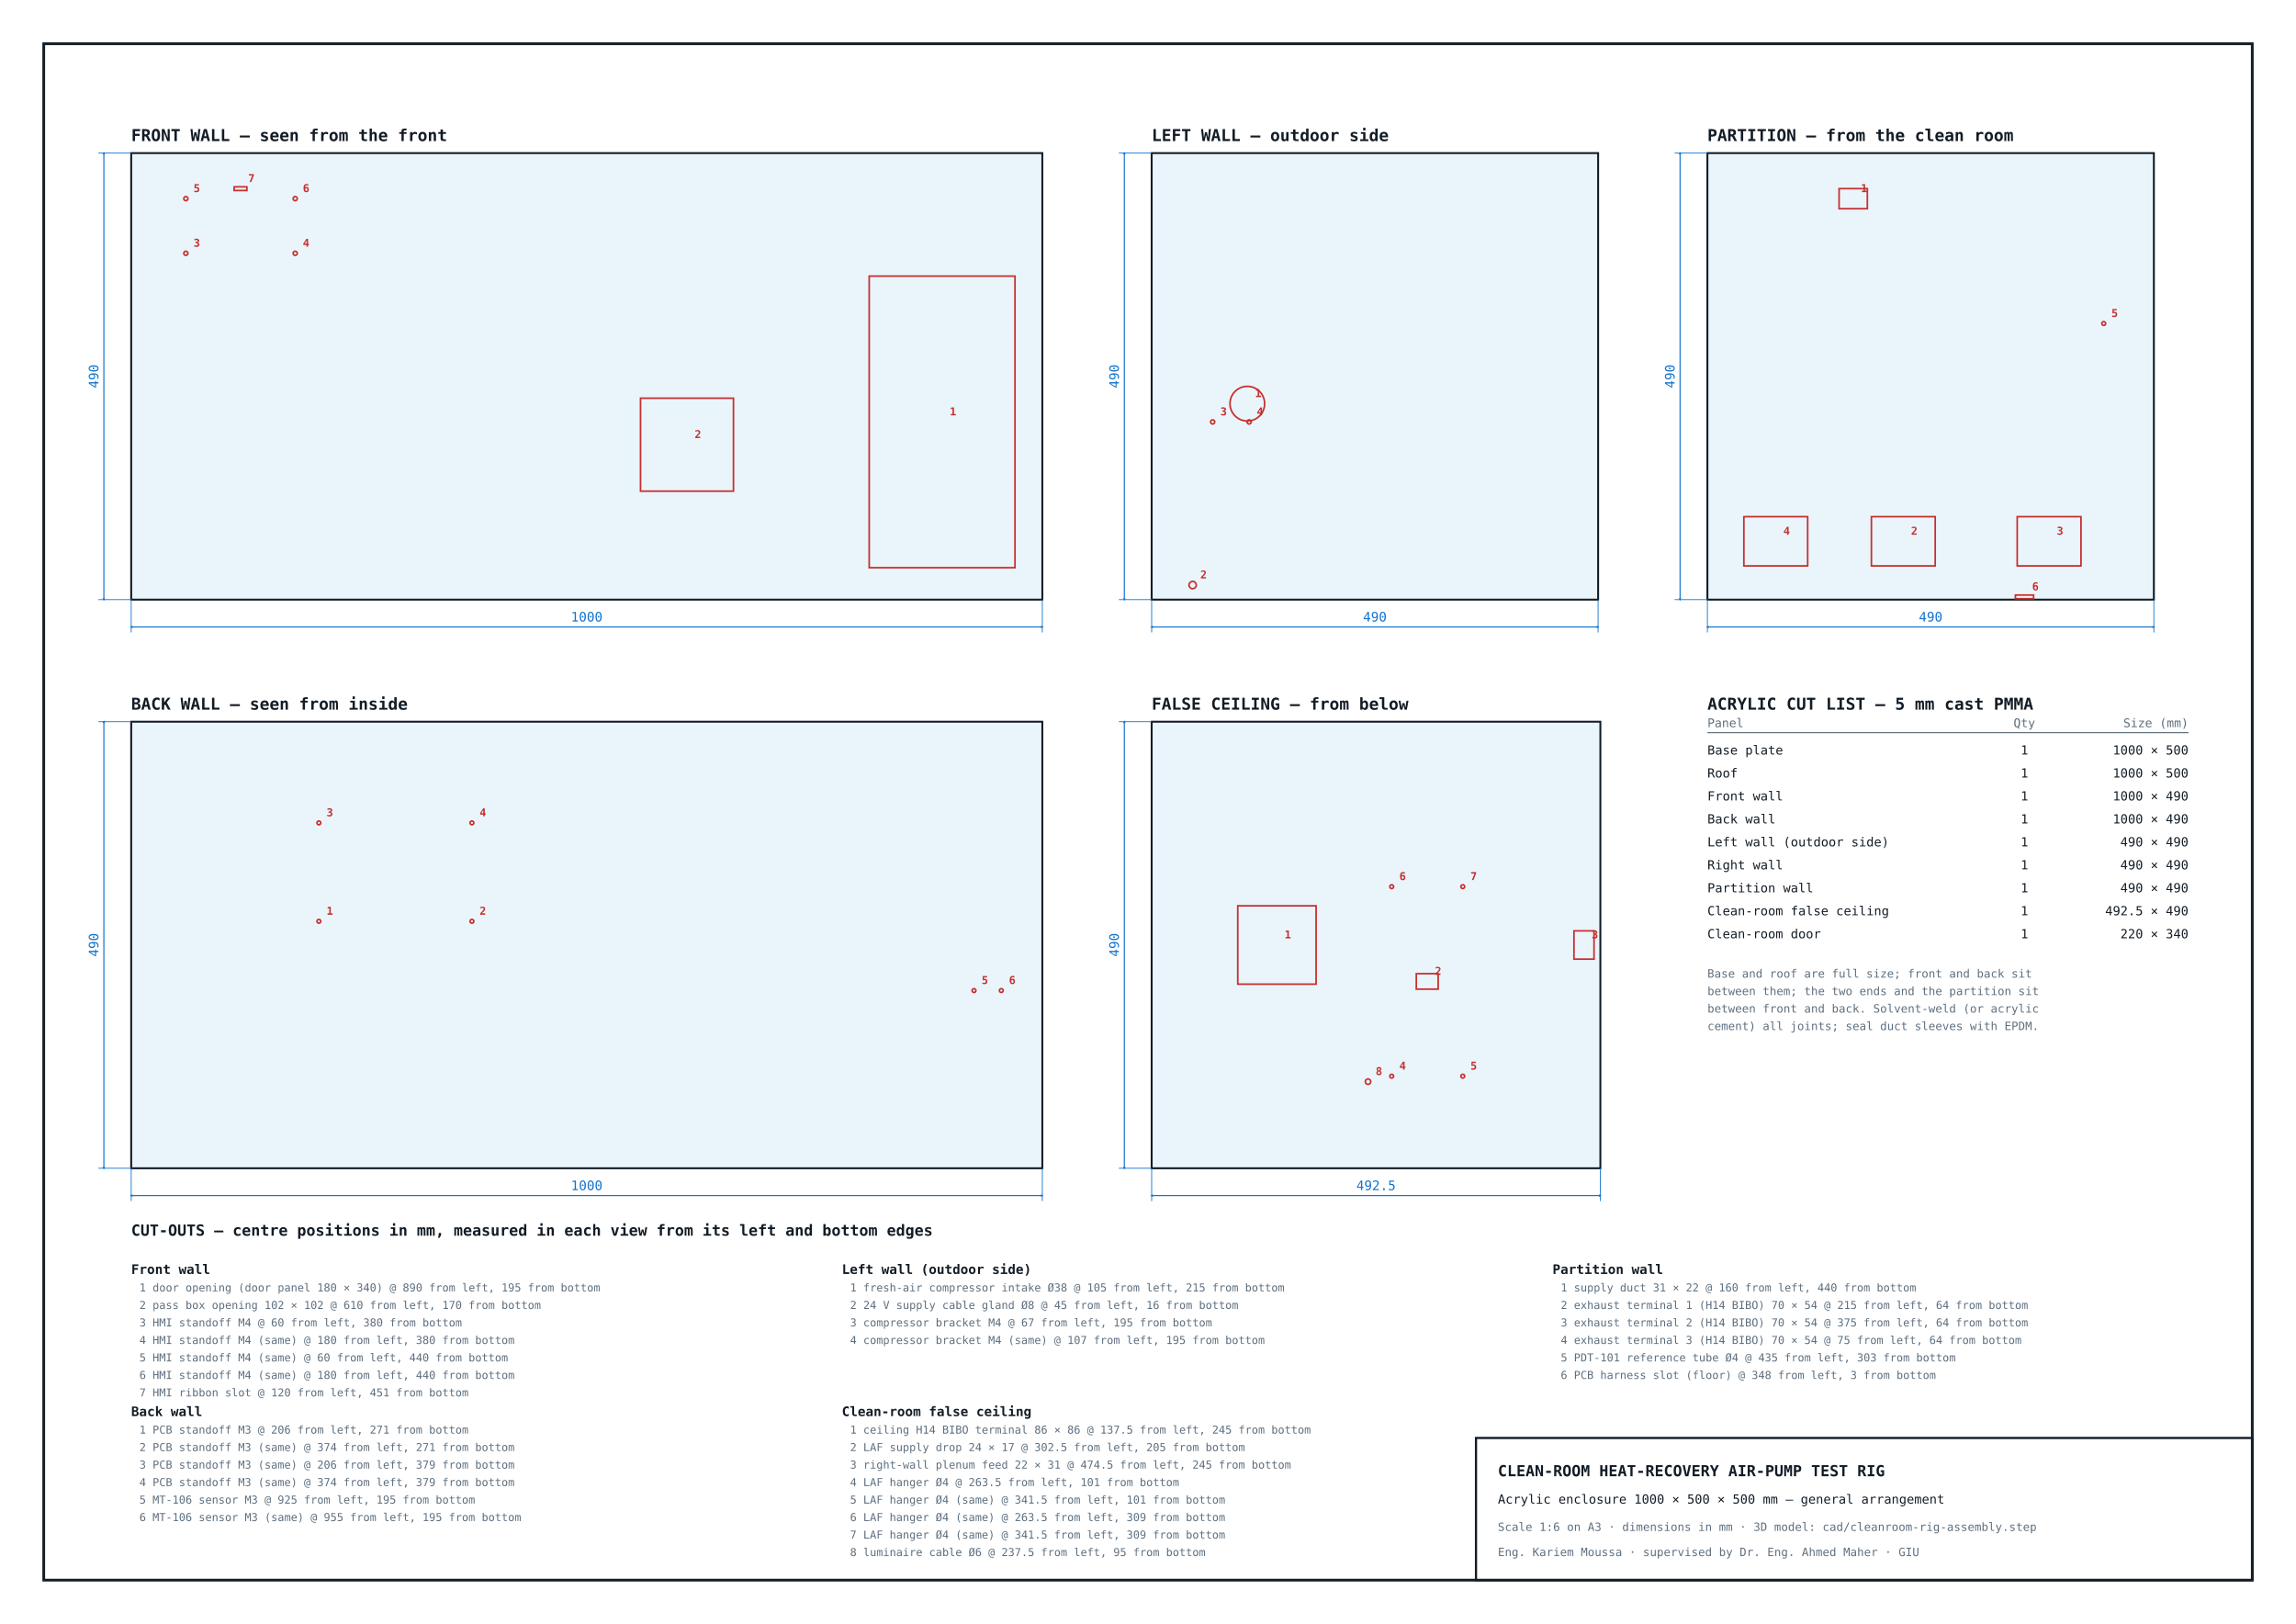
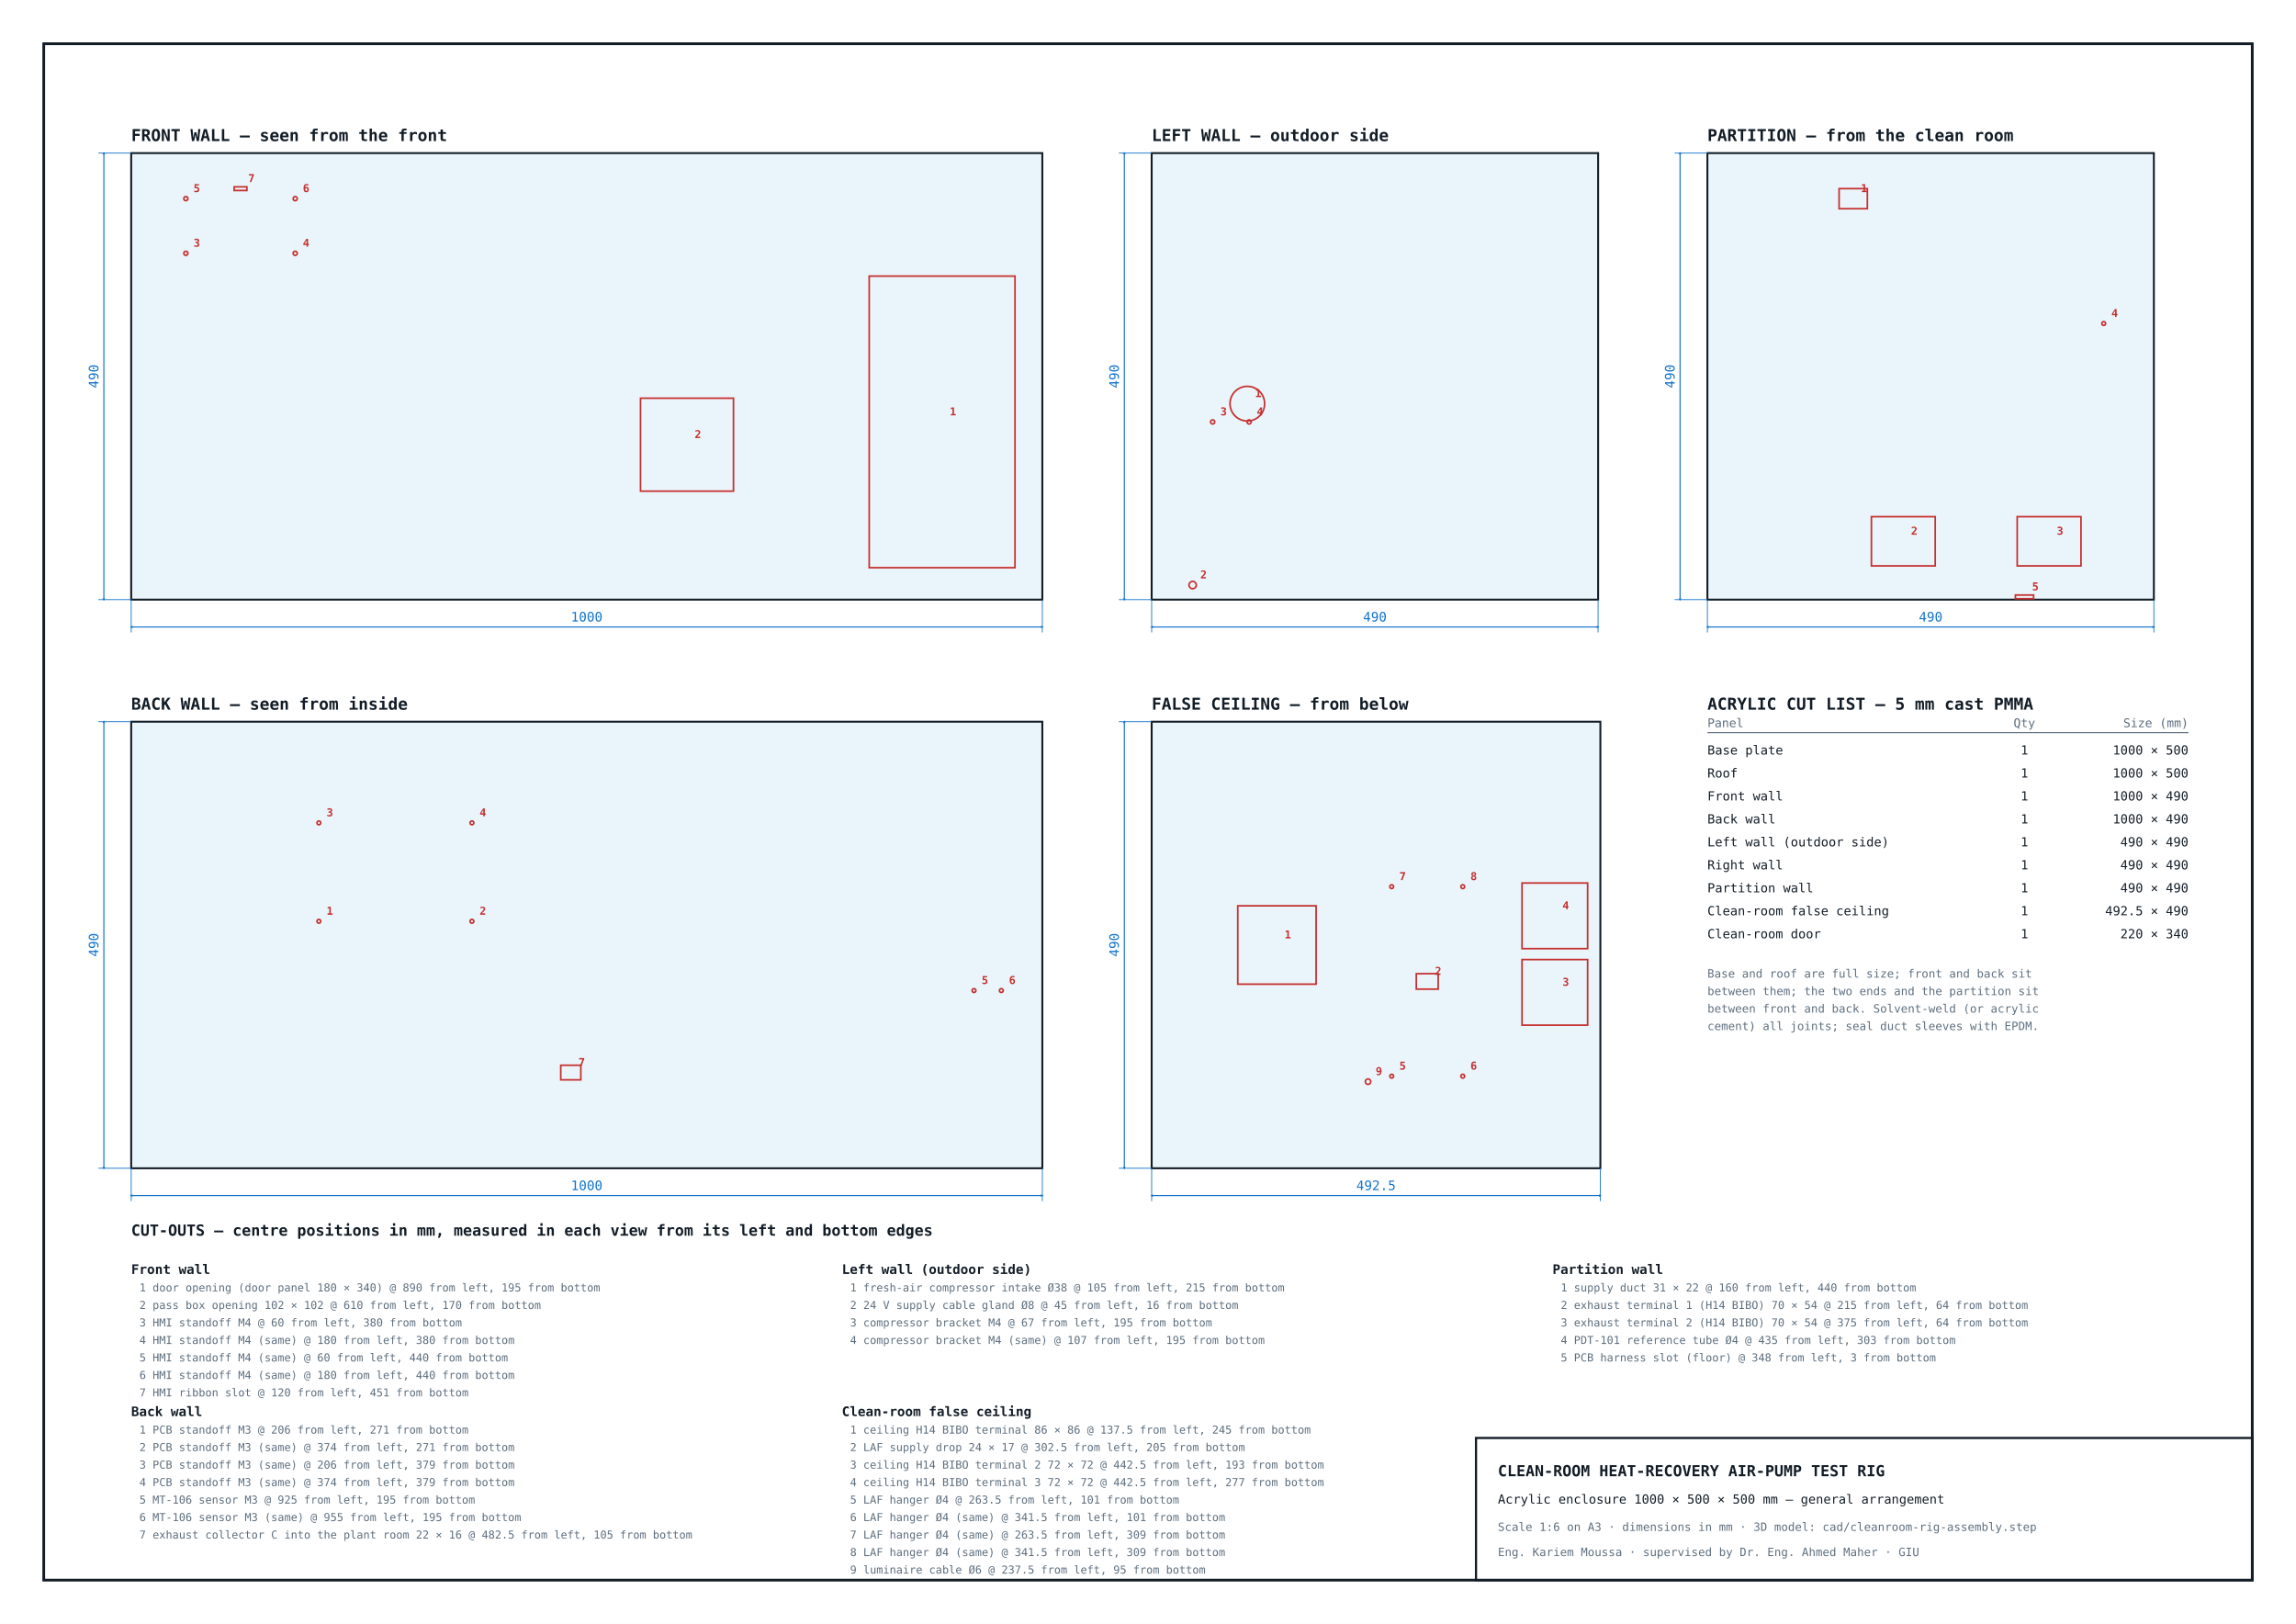
<svg xmlns="http://www.w3.org/2000/svg" width="420mm" height="297mm" viewBox="0 0 420 297" font-family="IBM Plex Mono, DejaVu Sans Mono, monospace">
  <rect x="0" y="0" width="420" height="297" fill="#ffffff" />
  <defs>
    <marker id="a" viewBox="0 0 6 6" refX="3" refY="3" markerWidth="2.4" markerHeight="2.4" orient="auto-start-reverse">
      <path d="M0 0L6 3L0 6z" fill="#1273cc" />
    </marker>
  </defs>
  <rect x="8" y="8" width="404" height="281" fill="none" stroke="#121c26" stroke-width="0.5" />
  <rect x="24.00" y="28.00" width="166.67" height="81.67" fill="#eaf5fb" stroke="#121c26" stroke-width="0.35" />
  <text x="24.00" y="25.80" font-size="3.0" text-anchor="start" fill="#121c26" font-weight="600">FRONT WALL — seen from the front</text>
  <rect x="159.00" y="50.50" width="26.67" height="53.33" fill="none" stroke="#c6302f" stroke-width="0.3" />
  <text x="173.73" y="75.97" font-size="2.0" text-anchor="start" fill="#c6302f" font-weight="600">1</text>
  <rect x="117.17" y="72.83" width="17.00" height="17.00" fill="none" stroke="#c6302f" stroke-width="0.3" />
  <text x="127.07" y="80.13" font-size="2.0" text-anchor="start" fill="#c6302f" font-weight="600">2</text>
  <circle cx="34.00" cy="46.33" r="0.38" fill="none" stroke="#c6302f" stroke-width="0.3" />
  <text x="35.40" y="45.13" font-size="2.0" text-anchor="start" fill="#c6302f" font-weight="600">3</text>
  <circle cx="54.00" cy="46.33" r="0.38" fill="none" stroke="#c6302f" stroke-width="0.3" />
  <text x="55.40" y="45.13" font-size="2.0" text-anchor="start" fill="#c6302f" font-weight="600">4</text>
  <circle cx="34.00" cy="36.33" r="0.38" fill="none" stroke="#c6302f" stroke-width="0.3" />
  <text x="35.40" y="35.13" font-size="2.0" text-anchor="start" fill="#c6302f" font-weight="600">5</text>
  <circle cx="54.00" cy="36.33" r="0.38" fill="none" stroke="#c6302f" stroke-width="0.3" />
  <text x="55.40" y="35.13" font-size="2.0" text-anchor="start" fill="#c6302f" font-weight="600">6</text>
  <rect x="42.83" y="34.17" width="2.33" height="0.67" fill="none" stroke="#c6302f" stroke-width="0.3" />
  <text x="45.40" y="33.30" font-size="2.0" text-anchor="start" fill="#c6302f" font-weight="600">7</text>
  <line x1="24.00" y1="109.67" x2="24.00" y2="115.67" stroke="#1273cc" stroke-width="0.15" />
  <line x1="190.67" y1="109.67" x2="190.67" y2="115.67" stroke="#1273cc" stroke-width="0.15" />
  <line x1="24.00" y1="114.67" x2="190.67" y2="114.67" stroke="#1273cc" stroke-width="0.2" marker-start="url(#a)" marker-end="url(#a)" />
  <text x="107.33" y="113.67" font-size="2.4" text-anchor="middle" fill="#1273cc" font-weight="400">1000</text>
  <line x1="24.00" y1="28.00" x2="18.00" y2="28.00" stroke="#1273cc" stroke-width="0.15" />
  <line x1="24.00" y1="109.67" x2="18.00" y2="109.67" stroke="#1273cc" stroke-width="0.15" />
  <line x1="19.00" y1="28.00" x2="19.00" y2="109.67" stroke="#1273cc" stroke-width="0.2" marker-start="url(#a)" marker-end="url(#a)" />
  <text x="18.00" y="68.83" font-size="2.4" text-anchor="middle" fill="#1273cc" font-weight="400" transform="rotate(-90 18.00 68.83)">490</text>
  <rect x="210.67" y="28.00" width="81.67" height="81.67" fill="#eaf5fb" stroke="#121c26" stroke-width="0.35" />
  <text x="210.67" y="25.80" font-size="3.0" text-anchor="start" fill="#121c26" font-weight="600">LEFT WALL — outdoor side</text>
  <circle cx="228.17" cy="73.83" r="3.17" fill="none" stroke="#c6302f" stroke-width="0.3" />
  <text x="229.57" y="72.63" font-size="2.0" text-anchor="start" fill="#c6302f" font-weight="600">1</text>
  <circle cx="218.17" cy="107.00" r="0.67" fill="none" stroke="#c6302f" stroke-width="0.3" />
  <text x="219.57" y="105.80" font-size="2.0" text-anchor="start" fill="#c6302f" font-weight="600">2</text>
  <circle cx="221.83" cy="77.17" r="0.38" fill="none" stroke="#c6302f" stroke-width="0.3" />
  <text x="223.23" y="75.97" font-size="2.0" text-anchor="start" fill="#c6302f" font-weight="600">3</text>
  <circle cx="228.50" cy="77.17" r="0.38" fill="none" stroke="#c6302f" stroke-width="0.3" />
  <text x="229.90" y="75.97" font-size="2.0" text-anchor="start" fill="#c6302f" font-weight="600">4</text>
  <line x1="210.67" y1="109.67" x2="210.67" y2="115.67" stroke="#1273cc" stroke-width="0.15" />
  <line x1="292.33" y1="109.67" x2="292.33" y2="115.67" stroke="#1273cc" stroke-width="0.15" />
  <line x1="210.67" y1="114.67" x2="292.33" y2="114.67" stroke="#1273cc" stroke-width="0.2" marker-start="url(#a)" marker-end="url(#a)" />
  <text x="251.50" y="113.67" font-size="2.4" text-anchor="middle" fill="#1273cc" font-weight="400">490</text>
  <line x1="210.67" y1="28.00" x2="204.67" y2="28.00" stroke="#1273cc" stroke-width="0.15" />
  <line x1="210.67" y1="109.67" x2="204.67" y2="109.67" stroke="#1273cc" stroke-width="0.15" />
  <line x1="205.67" y1="28.00" x2="205.67" y2="109.67" stroke="#1273cc" stroke-width="0.2" marker-start="url(#a)" marker-end="url(#a)" />
  <text x="204.67" y="68.83" font-size="2.4" text-anchor="middle" fill="#1273cc" font-weight="400" transform="rotate(-90 204.67 68.83)">490</text>
  <rect x="312.33" y="28.00" width="81.67" height="81.67" fill="#eaf5fb" stroke="#121c26" stroke-width="0.35" />
  <text x="312.33" y="25.80" font-size="3.0" text-anchor="start" fill="#121c26" font-weight="600">PARTITION — from the clean room</text>
  <rect x="336.42" y="34.50" width="5.17" height="3.67" fill="none" stroke="#c6302f" stroke-width="0.3" />
  <text x="340.40" y="35.13" font-size="2.0" text-anchor="start" fill="#c6302f" font-weight="600">1</text>
  <rect x="342.33" y="94.50" width="11.67" height="9.00" fill="none" stroke="#c6302f" stroke-width="0.3" />
  <text x="349.57" y="97.80" font-size="2.0" text-anchor="start" fill="#c6302f" font-weight="600">2</text>
  <rect x="369.00" y="94.50" width="11.67" height="9.00" fill="none" stroke="#c6302f" stroke-width="0.3" />
  <text x="376.23" y="97.80" font-size="2.0" text-anchor="start" fill="#c6302f" font-weight="600">3</text>
-   <rect x="319.00" y="94.50" width="11.67" height="9.00" fill="none" stroke="#c6302f" stroke-width="0.3" />
-   <text x="326.23" y="97.80" font-size="2.0" text-anchor="start" fill="#c6302f" font-weight="600">4</text>
  <circle cx="384.83" cy="59.17" r="0.35" fill="none" stroke="#c6302f" stroke-width="0.3" />
-   <text x="386.23" y="57.97" font-size="2.0" text-anchor="start" fill="#c6302f" font-weight="600">5</text>
+   <text x="386.23" y="57.97" font-size="2.0" text-anchor="start" fill="#c6302f" font-weight="600">4</text>
  <rect x="368.67" y="108.83" width="3.33" height="0.67" fill="none" stroke="#c6302f" stroke-width="0.3" />
-   <text x="371.73" y="107.97" font-size="2.0" text-anchor="start" fill="#c6302f" font-weight="600">6</text>
+   <text x="371.73" y="107.97" font-size="2.0" text-anchor="start" fill="#c6302f" font-weight="600">5</text>
  <line x1="312.33" y1="109.67" x2="312.33" y2="115.67" stroke="#1273cc" stroke-width="0.15" />
  <line x1="394.00" y1="109.67" x2="394.00" y2="115.67" stroke="#1273cc" stroke-width="0.15" />
  <line x1="312.33" y1="114.67" x2="394.00" y2="114.67" stroke="#1273cc" stroke-width="0.2" marker-start="url(#a)" marker-end="url(#a)" />
  <text x="353.17" y="113.67" font-size="2.4" text-anchor="middle" fill="#1273cc" font-weight="400">490</text>
  <line x1="312.33" y1="28.00" x2="306.33" y2="28.00" stroke="#1273cc" stroke-width="0.15" />
  <line x1="312.33" y1="109.67" x2="306.33" y2="109.67" stroke="#1273cc" stroke-width="0.15" />
  <line x1="307.33" y1="28.00" x2="307.33" y2="109.67" stroke="#1273cc" stroke-width="0.2" marker-start="url(#a)" marker-end="url(#a)" />
  <text x="306.33" y="68.83" font-size="2.4" text-anchor="middle" fill="#1273cc" font-weight="400" transform="rotate(-90 306.33 68.83)">490</text>
  <rect x="24.00" y="132.00" width="166.67" height="81.67" fill="#eaf5fb" stroke="#121c26" stroke-width="0.35" />
  <text x="24.00" y="129.80" font-size="3.0" text-anchor="start" fill="#121c26" font-weight="600">BACK WALL — seen from inside</text>
  <circle cx="58.33" cy="168.50" r="0.35" fill="none" stroke="#c6302f" stroke-width="0.3" />
  <text x="59.73" y="167.30" font-size="2.0" text-anchor="start" fill="#c6302f" font-weight="600">1</text>
  <circle cx="86.33" cy="168.50" r="0.35" fill="none" stroke="#c6302f" stroke-width="0.3" />
  <text x="87.73" y="167.30" font-size="2.0" text-anchor="start" fill="#c6302f" font-weight="600">2</text>
  <circle cx="58.33" cy="150.50" r="0.35" fill="none" stroke="#c6302f" stroke-width="0.3" />
  <text x="59.73" y="149.30" font-size="2.0" text-anchor="start" fill="#c6302f" font-weight="600">3</text>
  <circle cx="86.33" cy="150.50" r="0.35" fill="none" stroke="#c6302f" stroke-width="0.3" />
  <text x="87.73" y="149.30" font-size="2.0" text-anchor="start" fill="#c6302f" font-weight="600">4</text>
  <circle cx="178.17" cy="181.17" r="0.35" fill="none" stroke="#c6302f" stroke-width="0.3" />
  <text x="179.57" y="179.97" font-size="2.0" text-anchor="start" fill="#c6302f" font-weight="600">5</text>
  <circle cx="183.17" cy="181.17" r="0.35" fill="none" stroke="#c6302f" stroke-width="0.3" />
  <text x="184.57" y="179.97" font-size="2.0" text-anchor="start" fill="#c6302f" font-weight="600">6</text>
+   <rect x="102.58" y="194.83" width="3.67" height="2.67" fill="none" stroke="#c6302f" stroke-width="0.3" />
+   <text x="105.82" y="194.97" font-size="2.0" text-anchor="start" fill="#c6302f" font-weight="600">7</text>
  <line x1="24.00" y1="213.67" x2="24.00" y2="219.67" stroke="#1273cc" stroke-width="0.15" />
  <line x1="190.67" y1="213.67" x2="190.67" y2="219.67" stroke="#1273cc" stroke-width="0.15" />
  <line x1="24.00" y1="218.67" x2="190.67" y2="218.67" stroke="#1273cc" stroke-width="0.2" marker-start="url(#a)" marker-end="url(#a)" />
  <text x="107.33" y="217.67" font-size="2.4" text-anchor="middle" fill="#1273cc" font-weight="400">1000</text>
  <line x1="24.00" y1="132.00" x2="18.00" y2="132.00" stroke="#1273cc" stroke-width="0.15" />
  <line x1="24.00" y1="213.67" x2="18.00" y2="213.67" stroke="#1273cc" stroke-width="0.15" />
  <line x1="19.00" y1="132.00" x2="19.00" y2="213.67" stroke="#1273cc" stroke-width="0.2" marker-start="url(#a)" marker-end="url(#a)" />
  <text x="18.00" y="172.83" font-size="2.4" text-anchor="middle" fill="#1273cc" font-weight="400" transform="rotate(-90 18.00 172.83)">490</text>
  <rect x="210.67" y="132.00" width="82.08" height="81.67" fill="#eaf5fb" stroke="#121c26" stroke-width="0.35" />
  <text x="210.67" y="129.80" font-size="3.0" text-anchor="start" fill="#121c26" font-weight="600">FALSE CEILING — from below</text>
  <rect x="226.42" y="165.67" width="14.33" height="14.33" fill="none" stroke="#c6302f" stroke-width="0.3" />
  <text x="234.98" y="171.63" font-size="2.0" text-anchor="start" fill="#c6302f" font-weight="600">1</text>
  <rect x="259.08" y="178.08" width="4.00" height="2.83" fill="none" stroke="#c6302f" stroke-width="0.3" />
  <text x="262.48" y="178.30" font-size="2.0" text-anchor="start" fill="#c6302f" font-weight="600">2</text>
-   <rect x="287.92" y="170.25" width="3.67" height="5.17" fill="none" stroke="#c6302f" stroke-width="0.3" />
-   <text x="291.15" y="171.63" font-size="2.0" text-anchor="start" fill="#c6302f" font-weight="600">3</text>
+   <rect x="278.42" y="175.50" width="12.00" height="12.00" fill="none" stroke="#c6302f" stroke-width="0.3" />
+   <text x="285.82" y="180.30" font-size="2.0" text-anchor="start" fill="#c6302f" font-weight="600">3</text>
+   <rect x="278.42" y="161.50" width="12.00" height="12.00" fill="none" stroke="#c6302f" stroke-width="0.3" />
+   <text x="285.82" y="166.30" font-size="2.0" text-anchor="start" fill="#c6302f" font-weight="600">4</text>
  <circle cx="254.58" cy="196.83" r="0.35" fill="none" stroke="#c6302f" stroke-width="0.3" />
-   <text x="255.98" y="195.63" font-size="2.0" text-anchor="start" fill="#c6302f" font-weight="600">4</text>
+   <text x="255.98" y="195.63" font-size="2.0" text-anchor="start" fill="#c6302f" font-weight="600">5</text>
  <circle cx="267.58" cy="196.83" r="0.35" fill="none" stroke="#c6302f" stroke-width="0.3" />
-   <text x="268.98" y="195.63" font-size="2.0" text-anchor="start" fill="#c6302f" font-weight="600">5</text>
+   <text x="268.98" y="195.63" font-size="2.0" text-anchor="start" fill="#c6302f" font-weight="600">6</text>
  <circle cx="254.58" cy="162.17" r="0.35" fill="none" stroke="#c6302f" stroke-width="0.3" />
-   <text x="255.98" y="160.97" font-size="2.0" text-anchor="start" fill="#c6302f" font-weight="600">6</text>
+   <text x="255.98" y="160.97" font-size="2.0" text-anchor="start" fill="#c6302f" font-weight="600">7</text>
  <circle cx="267.58" cy="162.17" r="0.35" fill="none" stroke="#c6302f" stroke-width="0.3" />
-   <text x="268.98" y="160.97" font-size="2.0" text-anchor="start" fill="#c6302f" font-weight="600">7</text>
+   <text x="268.98" y="160.97" font-size="2.0" text-anchor="start" fill="#c6302f" font-weight="600">8</text>
  <circle cx="250.25" cy="197.83" r="0.50" fill="none" stroke="#c6302f" stroke-width="0.3" />
-   <text x="251.65" y="196.63" font-size="2.0" text-anchor="start" fill="#c6302f" font-weight="600">8</text>
+   <text x="251.65" y="196.63" font-size="2.0" text-anchor="start" fill="#c6302f" font-weight="600">9</text>
  <line x1="210.67" y1="213.67" x2="210.67" y2="219.67" stroke="#1273cc" stroke-width="0.15" />
  <line x1="292.75" y1="213.67" x2="292.75" y2="219.67" stroke="#1273cc" stroke-width="0.15" />
  <line x1="210.67" y1="218.67" x2="292.75" y2="218.67" stroke="#1273cc" stroke-width="0.2" marker-start="url(#a)" marker-end="url(#a)" />
  <text x="251.71" y="217.67" font-size="2.4" text-anchor="middle" fill="#1273cc" font-weight="400">492.5</text>
  <line x1="210.67" y1="132.00" x2="204.67" y2="132.00" stroke="#1273cc" stroke-width="0.15" />
  <line x1="210.67" y1="213.67" x2="204.67" y2="213.67" stroke="#1273cc" stroke-width="0.15" />
  <line x1="205.67" y1="132.00" x2="205.67" y2="213.67" stroke="#1273cc" stroke-width="0.2" marker-start="url(#a)" marker-end="url(#a)" />
  <text x="204.67" y="172.83" font-size="2.4" text-anchor="middle" fill="#1273cc" font-weight="400" transform="rotate(-90 204.67 172.83)">490</text>
  <text x="24.00" y="226.00" font-size="2.8" text-anchor="start" fill="#121c26" font-weight="600">CUT-OUTS — centre positions in mm, measured in each view from its left and bottom edges</text>
  <text x="24.00" y="233.00" font-size="2.4" text-anchor="start" fill="#121c26" font-weight="600">Front wall</text>
  <text x="25.50" y="236.20" font-size="2.0" text-anchor="start" fill="#5d6e7e" font-weight="400">1  door opening (door panel 180 × 340)  @ 890 from left, 195 from bottom</text>
  <text x="25.50" y="239.40" font-size="2.0" text-anchor="start" fill="#5d6e7e" font-weight="400">2  pass box opening 102 × 102  @ 610 from left, 170 from bottom</text>
  <text x="25.50" y="242.60" font-size="2.0" text-anchor="start" fill="#5d6e7e" font-weight="400">3  HMI standoff M4  @ 60 from left, 380 from bottom</text>
  <text x="25.50" y="245.80" font-size="2.0" text-anchor="start" fill="#5d6e7e" font-weight="400">4  HMI standoff M4 (same)  @ 180 from left, 380 from bottom</text>
  <text x="25.50" y="249.00" font-size="2.0" text-anchor="start" fill="#5d6e7e" font-weight="400">5  HMI standoff M4 (same)  @ 60 from left, 440 from bottom</text>
  <text x="25.50" y="252.20" font-size="2.0" text-anchor="start" fill="#5d6e7e" font-weight="400">6  HMI standoff M4 (same)  @ 180 from left, 440 from bottom</text>
  <text x="25.50" y="255.40" font-size="2.0" text-anchor="start" fill="#5d6e7e" font-weight="400">7  HMI ribbon slot  @ 120 from left, 451 from bottom</text>
  <text x="154.00" y="233.00" font-size="2.4" text-anchor="start" fill="#121c26" font-weight="600">Left wall (outdoor side)</text>
  <text x="155.50" y="236.20" font-size="2.0" text-anchor="start" fill="#5d6e7e" font-weight="400">1  fresh-air compressor intake Ø38  @ 105 from left, 215 from bottom</text>
  <text x="155.50" y="239.40" font-size="2.0" text-anchor="start" fill="#5d6e7e" font-weight="400">2  24 V supply cable gland Ø8  @ 45 from left, 16 from bottom</text>
  <text x="155.50" y="242.60" font-size="2.0" text-anchor="start" fill="#5d6e7e" font-weight="400">3  compressor bracket M4  @ 67 from left, 195 from bottom</text>
  <text x="155.50" y="245.80" font-size="2.0" text-anchor="start" fill="#5d6e7e" font-weight="400">4  compressor bracket M4 (same)  @ 107 from left, 195 from bottom</text>
  <text x="284.00" y="233.00" font-size="2.4" text-anchor="start" fill="#121c26" font-weight="600">Partition wall</text>
  <text x="285.50" y="236.20" font-size="2.0" text-anchor="start" fill="#5d6e7e" font-weight="400">1  supply duct 31 × 22  @ 160 from left, 440 from bottom</text>
  <text x="285.50" y="239.40" font-size="2.0" text-anchor="start" fill="#5d6e7e" font-weight="400">2  exhaust terminal 1 (H14 BIBO) 70 × 54  @ 215 from left, 64 from bottom</text>
  <text x="285.50" y="242.60" font-size="2.0" text-anchor="start" fill="#5d6e7e" font-weight="400">3  exhaust terminal 2 (H14 BIBO) 70 × 54  @ 375 from left, 64 from bottom</text>
-   <text x="285.50" y="245.80" font-size="2.0" text-anchor="start" fill="#5d6e7e" font-weight="400">4  exhaust terminal 3 (H14 BIBO) 70 × 54  @ 75 from left, 64 from bottom</text>
-   <text x="285.50" y="249.00" font-size="2.0" text-anchor="start" fill="#5d6e7e" font-weight="400">5  PDT-101 reference tube Ø4  @ 435 from left, 303 from bottom</text>
-   <text x="285.50" y="252.20" font-size="2.0" text-anchor="start" fill="#5d6e7e" font-weight="400">6  PCB harness slot (floor)  @ 348 from left, 3 from bottom</text>
+   <text x="285.50" y="245.80" font-size="2.0" text-anchor="start" fill="#5d6e7e" font-weight="400">4  PDT-101 reference tube Ø4  @ 435 from left, 303 from bottom</text>
+   <text x="285.50" y="249.00" font-size="2.0" text-anchor="start" fill="#5d6e7e" font-weight="400">5  PCB harness slot (floor)  @ 348 from left, 3 from bottom</text>
  <text x="24.00" y="259.00" font-size="2.4" text-anchor="start" fill="#121c26" font-weight="600">Back wall</text>
  <text x="25.50" y="262.20" font-size="2.0" text-anchor="start" fill="#5d6e7e" font-weight="400">1  PCB standoff M3  @ 206 from left, 271 from bottom</text>
  <text x="25.50" y="265.40" font-size="2.0" text-anchor="start" fill="#5d6e7e" font-weight="400">2  PCB standoff M3 (same)  @ 374 from left, 271 from bottom</text>
  <text x="25.50" y="268.60" font-size="2.0" text-anchor="start" fill="#5d6e7e" font-weight="400">3  PCB standoff M3 (same)  @ 206 from left, 379 from bottom</text>
  <text x="25.50" y="271.80" font-size="2.0" text-anchor="start" fill="#5d6e7e" font-weight="400">4  PCB standoff M3 (same)  @ 374 from left, 379 from bottom</text>
  <text x="25.50" y="275.00" font-size="2.0" text-anchor="start" fill="#5d6e7e" font-weight="400">5  MT-106 sensor M3  @ 925 from left, 195 from bottom</text>
  <text x="25.50" y="278.20" font-size="2.0" text-anchor="start" fill="#5d6e7e" font-weight="400">6  MT-106 sensor M3 (same)  @ 955 from left, 195 from bottom</text>
+   <text x="25.50" y="281.40" font-size="2.0" text-anchor="start" fill="#5d6e7e" font-weight="400">7  exhaust collector C into the plant room 22 × 16  @ 482.5 from left, 105 from bottom</text>
  <text x="154.00" y="259.00" font-size="2.4" text-anchor="start" fill="#121c26" font-weight="600">Clean-room false ceiling</text>
  <text x="155.50" y="262.20" font-size="2.0" text-anchor="start" fill="#5d6e7e" font-weight="400">1  ceiling H14 BIBO terminal 86 × 86  @ 137.5 from left, 245 from bottom</text>
  <text x="155.50" y="265.40" font-size="2.0" text-anchor="start" fill="#5d6e7e" font-weight="400">2  LAF supply drop 24 × 17  @ 302.5 from left, 205 from bottom</text>
-   <text x="155.50" y="268.60" font-size="2.0" text-anchor="start" fill="#5d6e7e" font-weight="400">3  right-wall plenum feed 22 × 31  @ 474.5 from left, 245 from bottom</text>
-   <text x="155.50" y="271.80" font-size="2.0" text-anchor="start" fill="#5d6e7e" font-weight="400">4  LAF hanger Ø4  @ 263.5 from left, 101 from bottom</text>
-   <text x="155.50" y="275.00" font-size="2.0" text-anchor="start" fill="#5d6e7e" font-weight="400">5  LAF hanger Ø4 (same)  @ 341.5 from left, 101 from bottom</text>
-   <text x="155.50" y="278.20" font-size="2.0" text-anchor="start" fill="#5d6e7e" font-weight="400">6  LAF hanger Ø4 (same)  @ 263.5 from left, 309 from bottom</text>
-   <text x="155.50" y="281.40" font-size="2.0" text-anchor="start" fill="#5d6e7e" font-weight="400">7  LAF hanger Ø4 (same)  @ 341.5 from left, 309 from bottom</text>
-   <text x="155.50" y="284.60" font-size="2.0" text-anchor="start" fill="#5d6e7e" font-weight="400">8  luminaire cable Ø6  @ 237.5 from left, 95 from bottom</text>
+   <text x="155.50" y="268.60" font-size="2.0" text-anchor="start" fill="#5d6e7e" font-weight="400">3  ceiling H14 BIBO terminal 2 72 × 72  @ 442.5 from left, 193 from bottom</text>
+   <text x="155.50" y="271.80" font-size="2.0" text-anchor="start" fill="#5d6e7e" font-weight="400">4  ceiling H14 BIBO terminal 3 72 × 72  @ 442.5 from left, 277 from bottom</text>
+   <text x="155.50" y="275.00" font-size="2.0" text-anchor="start" fill="#5d6e7e" font-weight="400">5  LAF hanger Ø4  @ 263.5 from left, 101 from bottom</text>
+   <text x="155.50" y="278.20" font-size="2.0" text-anchor="start" fill="#5d6e7e" font-weight="400">6  LAF hanger Ø4 (same)  @ 341.5 from left, 101 from bottom</text>
+   <text x="155.50" y="281.40" font-size="2.0" text-anchor="start" fill="#5d6e7e" font-weight="400">7  LAF hanger Ø4 (same)  @ 263.5 from left, 309 from bottom</text>
+   <text x="155.50" y="284.60" font-size="2.0" text-anchor="start" fill="#5d6e7e" font-weight="400">8  LAF hanger Ø4 (same)  @ 341.5 from left, 309 from bottom</text>
+   <text x="155.50" y="287.80" font-size="2.0" text-anchor="start" fill="#5d6e7e" font-weight="400">9  luminaire cable Ø6  @ 237.5 from left, 95 from bottom</text>
  <text x="312.33" y="129.80" font-size="3.0" text-anchor="start" fill="#121c26" font-weight="600">ACRYLIC CUT LIST — 5 mm cast PMMA</text>
  <line x1="312.333" y1="134" x2="400.333" y2="134" stroke="#5d6e7e" stroke-width="0.2" />
  <text x="312.33" y="133.00" font-size="2.2" text-anchor="start" fill="#5d6e7e" font-weight="400">Panel</text>
  <text x="368.33" y="133.00" font-size="2.2" text-anchor="start" fill="#5d6e7e" font-weight="400">Qty</text>
  <text x="400.33" y="133.00" font-size="2.2" text-anchor="end" fill="#5d6e7e" font-weight="400">Size (mm)</text>
  <text x="312.33" y="138.00" font-size="2.3" text-anchor="start" fill="#121c26" font-weight="400">Base plate</text>
  <text x="370.33" y="138.00" font-size="2.3" text-anchor="middle" fill="#121c26" font-weight="400">1</text>
  <text x="400.33" y="138.00" font-size="2.3" text-anchor="end" fill="#121c26" font-weight="400">1000 × 500</text>
  <text x="312.33" y="142.20" font-size="2.3" text-anchor="start" fill="#121c26" font-weight="400">Roof</text>
  <text x="370.33" y="142.20" font-size="2.3" text-anchor="middle" fill="#121c26" font-weight="400">1</text>
  <text x="400.33" y="142.20" font-size="2.3" text-anchor="end" fill="#121c26" font-weight="400">1000 × 500</text>
  <text x="312.33" y="146.40" font-size="2.3" text-anchor="start" fill="#121c26" font-weight="400">Front wall</text>
  <text x="370.33" y="146.40" font-size="2.3" text-anchor="middle" fill="#121c26" font-weight="400">1</text>
  <text x="400.33" y="146.40" font-size="2.3" text-anchor="end" fill="#121c26" font-weight="400">1000 × 490</text>
  <text x="312.33" y="150.60" font-size="2.3" text-anchor="start" fill="#121c26" font-weight="400">Back wall</text>
  <text x="370.33" y="150.60" font-size="2.3" text-anchor="middle" fill="#121c26" font-weight="400">1</text>
  <text x="400.33" y="150.60" font-size="2.3" text-anchor="end" fill="#121c26" font-weight="400">1000 × 490</text>
  <text x="312.33" y="154.80" font-size="2.3" text-anchor="start" fill="#121c26" font-weight="400">Left wall (outdoor side)</text>
  <text x="370.33" y="154.80" font-size="2.3" text-anchor="middle" fill="#121c26" font-weight="400">1</text>
  <text x="400.33" y="154.80" font-size="2.3" text-anchor="end" fill="#121c26" font-weight="400">490 × 490</text>
  <text x="312.33" y="159.00" font-size="2.3" text-anchor="start" fill="#121c26" font-weight="400">Right wall</text>
  <text x="370.33" y="159.00" font-size="2.3" text-anchor="middle" fill="#121c26" font-weight="400">1</text>
  <text x="400.33" y="159.00" font-size="2.3" text-anchor="end" fill="#121c26" font-weight="400">490 × 490</text>
  <text x="312.33" y="163.20" font-size="2.3" text-anchor="start" fill="#121c26" font-weight="400">Partition wall</text>
  <text x="370.33" y="163.20" font-size="2.3" text-anchor="middle" fill="#121c26" font-weight="400">1</text>
  <text x="400.33" y="163.20" font-size="2.3" text-anchor="end" fill="#121c26" font-weight="400">490 × 490</text>
  <text x="312.33" y="167.40" font-size="2.3" text-anchor="start" fill="#121c26" font-weight="400">Clean-room false ceiling</text>
  <text x="370.33" y="167.40" font-size="2.3" text-anchor="middle" fill="#121c26" font-weight="400">1</text>
  <text x="400.33" y="167.40" font-size="2.3" text-anchor="end" fill="#121c26" font-weight="400">492.5 × 490</text>
  <text x="312.33" y="171.60" font-size="2.3" text-anchor="start" fill="#121c26" font-weight="400">Clean-room door</text>
  <text x="370.33" y="171.60" font-size="2.3" text-anchor="middle" fill="#121c26" font-weight="400">1</text>
  <text x="400.33" y="171.60" font-size="2.3" text-anchor="end" fill="#121c26" font-weight="400">220 × 340</text>
  <text x="312.33" y="178.80" font-size="2.1" text-anchor="start" fill="#5d6e7e" font-weight="400">Base and roof are full size; front and back sit</text>
  <text x="312.33" y="182.00" font-size="2.1" text-anchor="start" fill="#5d6e7e" font-weight="400">between them; the two ends and the partition sit</text>
  <text x="312.33" y="185.20" font-size="2.1" text-anchor="start" fill="#5d6e7e" font-weight="400">between front and back. Solvent-weld (or acrylic</text>
  <text x="312.33" y="188.40" font-size="2.1" text-anchor="start" fill="#5d6e7e" font-weight="400">cement) all joints; seal duct sleeves with EPDM.</text>
  <rect x="270" y="263" width="142" height="26" fill="none" stroke="#121c26" stroke-width="0.4" />
  <text x="274.00" y="270.00" font-size="2.8" text-anchor="start" fill="#121c26" font-weight="600">CLEAN-ROOM HEAT-RECOVERY AIR-PUMP TEST RIG</text>
  <text x="274.00" y="275.00" font-size="2.3" text-anchor="start" fill="#121c26" font-weight="400">Acrylic enclosure 1000 × 500 × 500 mm — general arrangement</text>
  <text x="274.00" y="280.00" font-size="2.1" text-anchor="start" fill="#5d6e7e" font-weight="400">Scale 1:6 on A3 · dimensions in mm · 3D model: cad/cleanroom-rig-assembly.step</text>
  <text x="274.00" y="284.60" font-size="2.1" text-anchor="start" fill="#5d6e7e" font-weight="400">Eng. Kariem Moussa · supervised by Dr. Eng. Ahmed Maher · GIU</text>
</svg>
